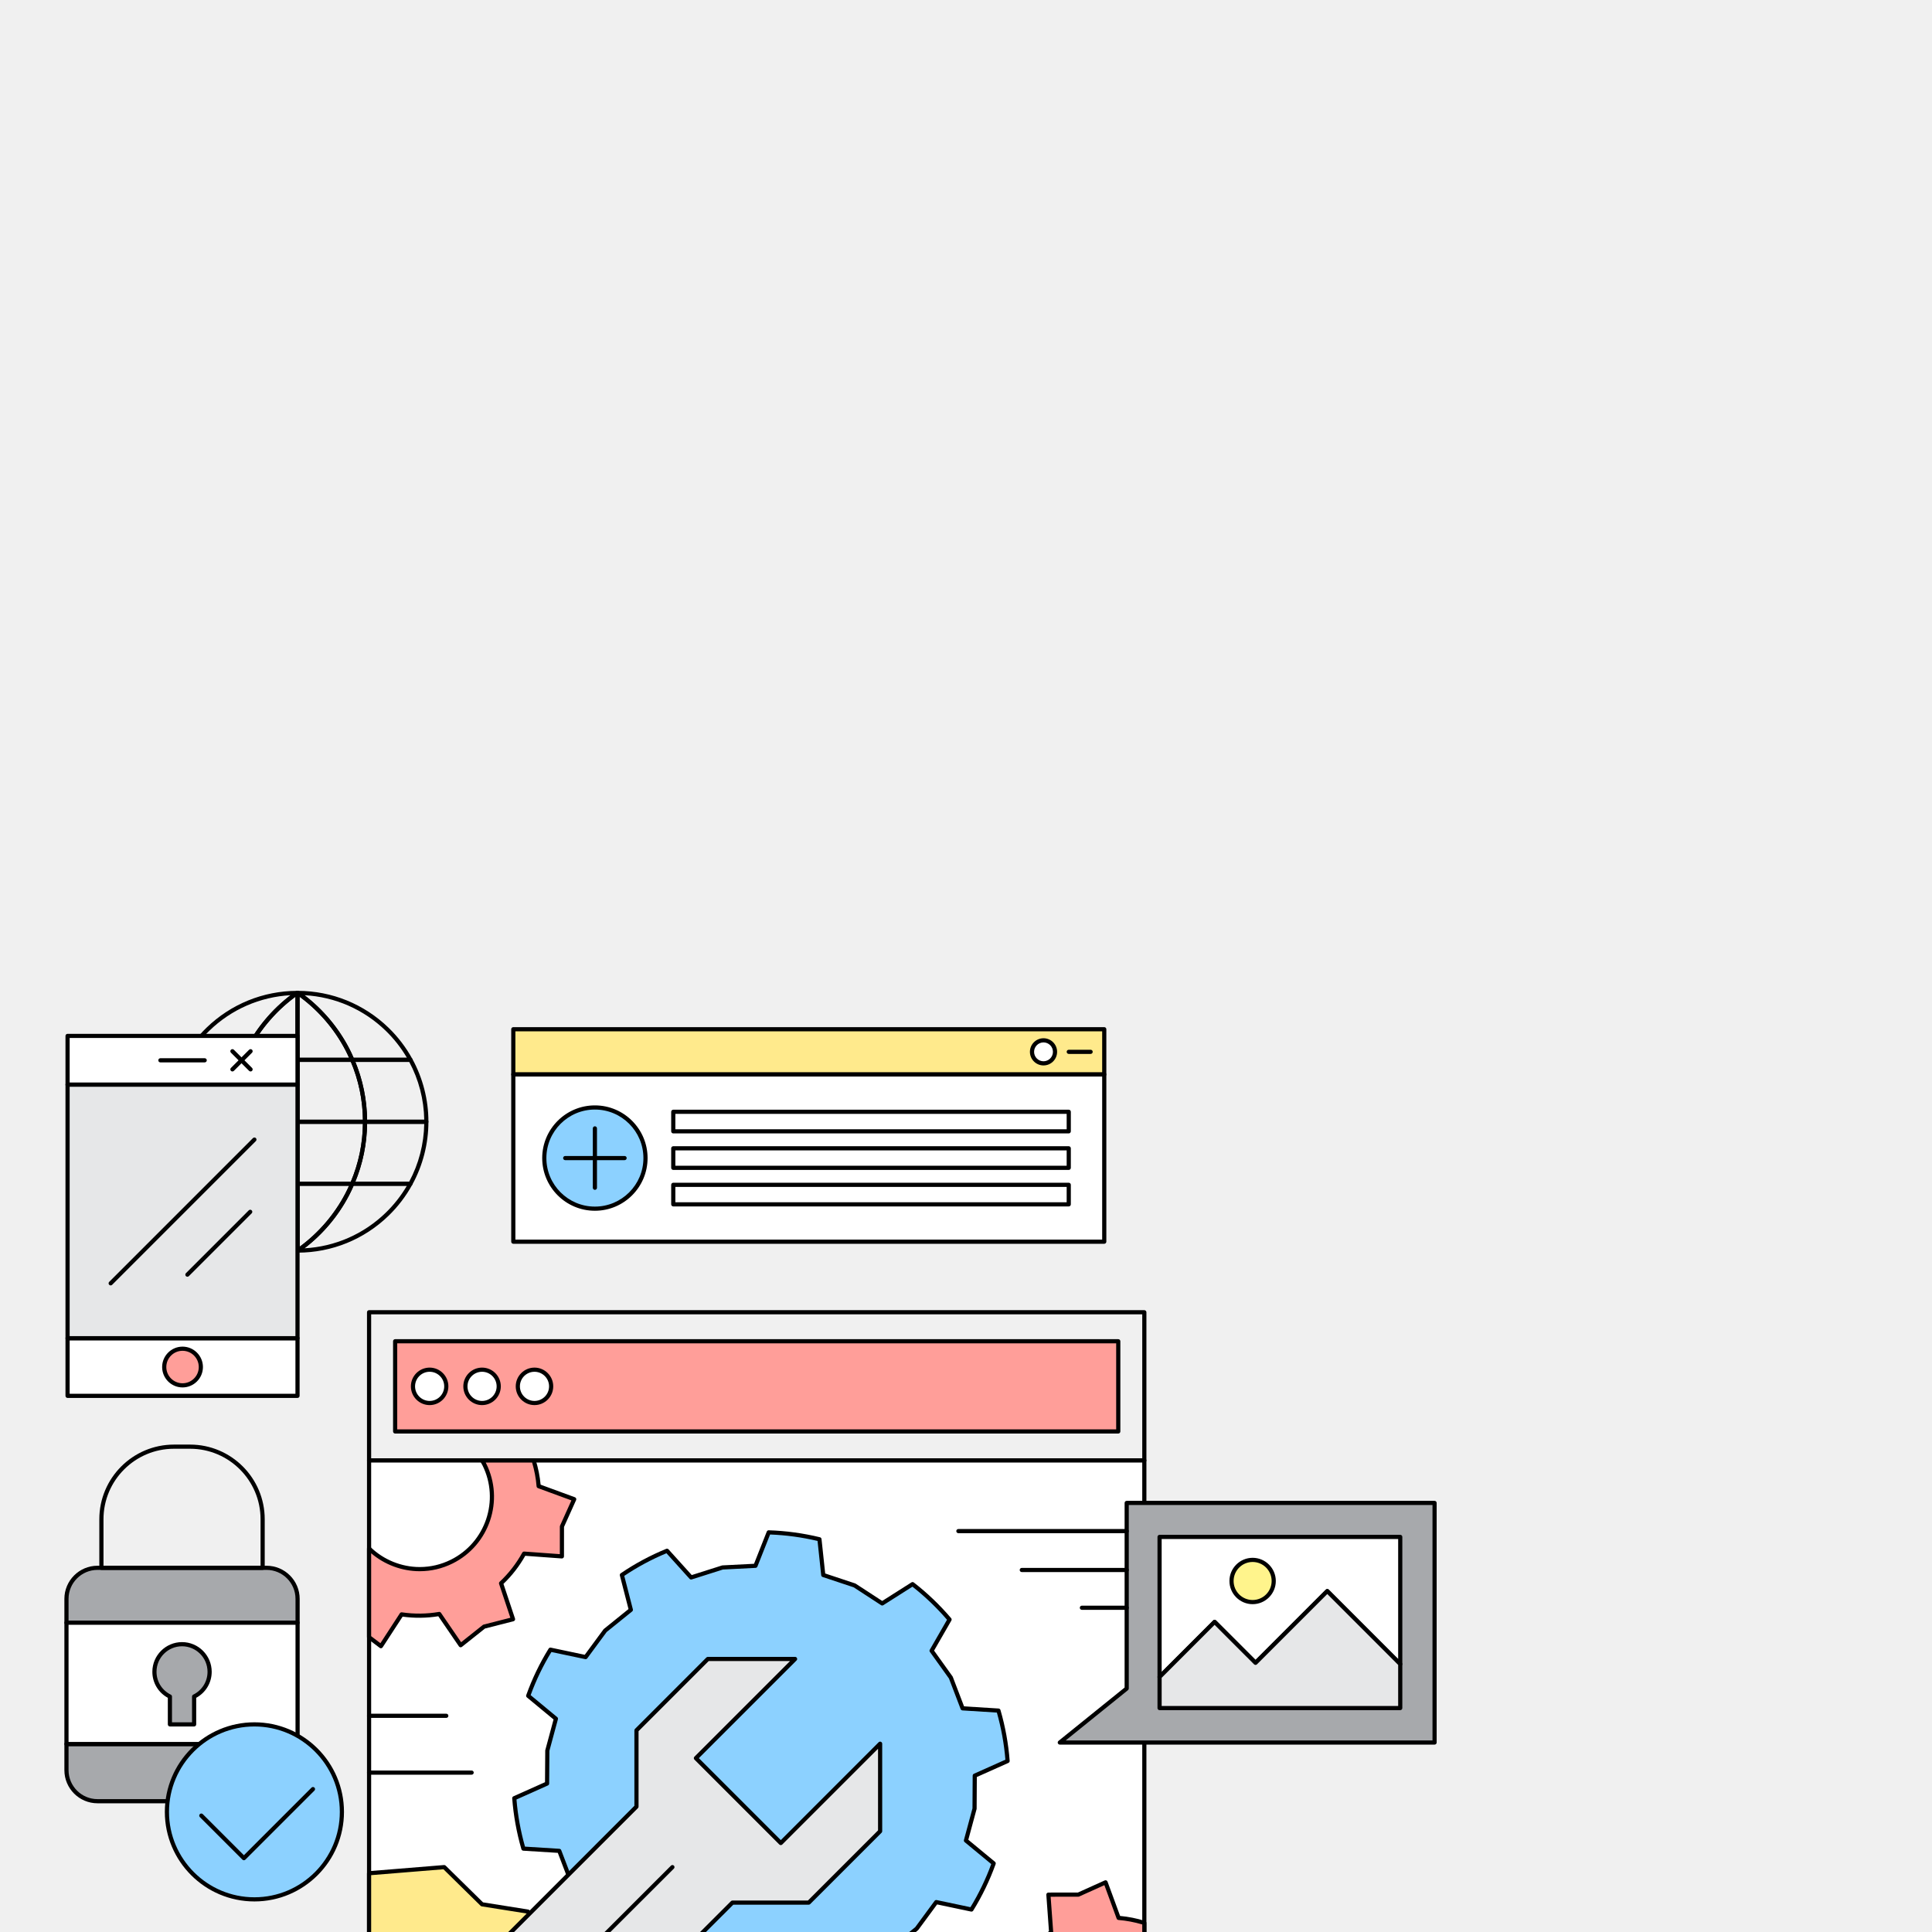
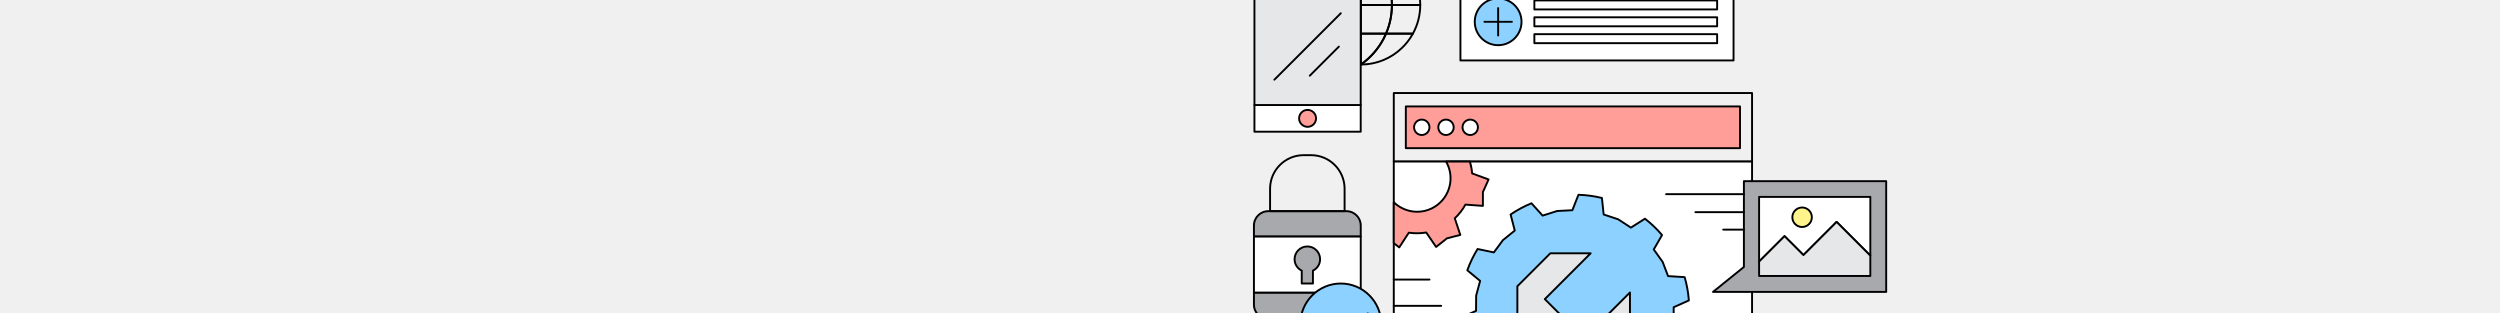
- <svg xmlns="http://www.w3.org/2000/svg" version="1.1" id="Layer_1" x="0px" y="0px" width="800px" height="800px" viewBox="20 20 1000 10" enable-background="new 0 0 800 800" xml:space="preserve">
+ <svg xmlns="http://www.w3.org/2000/svg" version="1.1" id="Layer_1" x="0px" y="0px" width="800px" height="100px" viewBox="-500 100 1100 350" enable-background="new 0 0 800 800" xml:space="preserve">
  <g>
    <rect x="285.687" y="57.723" fill="#FFEA8C" width="305.875" height="23.414" />
    <path d="M591.562,82.215H285.687c-0.596,0-1.078-0.482-1.078-1.078V57.723c0-0.596,0.482-1.078,1.078-1.078h305.875   c0.596,0,1.078,0.482,1.078,1.078v23.414C592.641,81.733,592.158,82.215,591.562,82.215z M286.765,80.059h303.719V58.801H286.765   V80.059z" />
  </g>
  <path d="M591.562,168.773H285.687c-0.596,0-1.078-0.482-1.078-1.078V81.137c0-0.596,0.482-1.078,1.078-1.078h305.875  c0.596,0,1.078,0.482,1.078,1.078v86.559C592.641,168.292,592.158,168.773,591.562,168.773z" />
  <rect x="286.765" y="82.215" fill="#FFFFFF" width="303.719" height="84.402" />
  <g>
    <path d="M584.508,70.508h-11.323c-0.596,0-1.078-0.482-1.078-1.078c0-0.596,0.482-1.078,1.078-1.078h11.323   c0.596,0,1.078,0.482,1.078,1.078C585.586,70.025,585.104,70.508,584.508,70.508z" />
  </g>
  <g>
    <path fill="#FFFFFF" d="M566.076,69.43c0,3.289-2.664,5.959-5.953,5.959c-3.294,0-5.96-2.67-5.96-5.959   c0-3.291,2.666-5.958,5.96-5.958C563.412,63.472,566.076,66.139,566.076,69.43z" />
    <path d="M560.123,76.467c-3.882,0-7.038-3.157-7.038-7.038c0-3.879,3.156-7.036,7.038-7.036c3.876,0,7.031,3.157,7.031,7.036   C567.154,73.311,563.999,76.467,560.123,76.467z M560.123,64.55c-2.691,0-4.882,2.189-4.882,4.879c0,2.691,2.19,4.881,4.882,4.881   c2.687,0,4.875-2.19,4.875-4.881C564.998,66.739,562.81,64.55,560.123,64.55z" />
  </g>
  <g>
    <circle fill="#8CD1FF" cx="327.917" cy="124.416" r="26.192" />
    <path d="M327.917,151.686c-15.038,0-27.27-12.233-27.27-27.27c0-15.036,12.232-27.269,27.27-27.269s27.27,12.233,27.27,27.269   C355.186,139.453,342.954,151.686,327.917,151.686z M327.917,99.304c-13.848,0-25.114,11.266-25.114,25.112   c0,13.848,11.266,25.114,25.114,25.114c13.848,0,25.114-11.266,25.114-25.114C353.03,110.569,341.764,99.304,327.917,99.304z" />
  </g>
  <g>
    <path d="M573.185,111.65h-204.7c-0.596,0-1.078-0.482-1.078-1.078v-10.109c0-0.596,0.482-1.078,1.078-1.078h204.7   c0.597,0,1.078,0.482,1.078,1.078v10.109C574.263,111.168,573.781,111.65,573.185,111.65z M369.563,109.494h202.543v-7.953H369.563   V109.494z" />
  </g>
  <g>
    <path d="M573.185,130.548h-204.7c-0.596,0-1.078-0.482-1.078-1.078v-10.107c0-0.596,0.482-1.078,1.078-1.078h204.7   c0.597,0,1.078,0.482,1.078,1.078v10.107C574.263,130.066,573.781,130.548,573.185,130.548z M369.563,128.392h202.543v-7.951   H369.563V128.392z" />
  </g>
  <g>
    <path d="M573.185,149.448h-204.7c-0.596,0-1.078-0.482-1.078-1.078v-10.108c0-0.596,0.482-1.078,1.078-1.078h204.7   c0.597,0,1.078,0.482,1.078,1.078v10.108C574.263,148.965,573.781,149.448,573.185,149.448z M369.563,147.292h202.543v-7.952   H369.563V147.292z" />
  </g>
  <g>
    <path d="M612.305,282.006H211.032c-0.596,0-1.078-0.482-1.078-1.078v-76.709c0-0.596,0.482-1.078,1.078-1.078h401.272   c0.596,0,1.078,0.482,1.078,1.078v76.709C613.383,281.524,612.9,282.006,612.305,282.006z M212.11,279.85h399.116v-74.552H212.11   V279.85z" />
  </g>
  <path d="M612.305,606.57H211.032c-0.596,0-1.078-0.482-1.078-1.078V280.928c0-0.596,0.482-1.078,1.078-1.078h401.272  c0.596,0,1.078,0.482,1.078,1.078v324.564C613.383,606.088,612.9,606.57,612.305,606.57z" />
  <rect x="212.11" y="282.006" fill="#FFFFFF" width="399.116" height="322.408" />
  <g>
    <rect x="224.526" y="219.229" fill="#FF9E99" width="374.286" height="46.691" />
    <path d="M598.812,266.998H224.526c-0.596,0-1.078-0.482-1.078-1.078v-46.691c0-0.596,0.482-1.078,1.078-1.078h374.286   c0.596,0,1.078,0.482,1.078,1.078v46.691C599.891,266.515,599.408,266.998,598.812,266.998z M225.604,264.841h372.13v-44.535   h-372.13V264.841z" />
  </g>
  <path fill="#8CD1FF" d="M524.532,444.079l16.994-7.595c-0.661-8.807-2.251-17.55-4.722-26.087l-18.568-1.159l-6.09-15.942  l-9.946-13.883l9.291-16.151c-2.836-3.332-5.869-6.555-9.101-9.651c-3.235-3.093-6.585-5.98-10.045-8.665l-15.72,9.984  l-14.303-9.325l-16.202-5.38l-1.973-18.501c-8.642-2.093-17.442-3.298-26.27-3.574l-6.846,17.303l-17.046,0.863l-16.271,5.171  l-12.473-13.818c-8.109,3.323-15.943,7.495-23.357,12.544l4.646,18.032l-13.29,10.723l-10.127,13.743l-18.219-3.84  c-4.723,7.622-8.547,15.634-11.502,23.872l14.347,11.864l-4.447,16.478l-0.122,17.075l-16.979,7.588  c0.661,8.811,2.251,17.553,4.721,26.094l18.562,1.163l6.098,15.939l9.944,13.888l-9.295,16.139c2.84,3.336,5.871,6.562,9.107,9.657  c3.228,3.092,6.591,5.979,10.049,8.667l15.713-9.985l14.296,9.322l16.211,5.381l1.964,18.506c8.636,2.089,17.44,3.293,26.272,3.571  l6.844-17.302l17.051-0.859l16.268-5.176l12.478,13.822c8.109-3.322,15.94-7.496,23.352-12.546l-4.64-18.034l13.284-10.719  l10.129-13.751l18.223,3.848c4.718-7.629,8.544-15.636,11.504-23.878l-14.353-11.855l4.456-16.48L524.532,444.079z" />
  <path d="M409.834,575.165c-0.011,0-0.024,0-0.033,0c-8.853-0.28-17.765-1.491-26.491-3.602c-0.444-0.107-0.771-0.482-0.819-0.935  l-1.891-17.815l-15.552-5.161c-0.088-0.029-0.172-0.069-0.25-0.12l-13.715-8.943l-15.126,9.613c-0.383,0.246-0.878,0.224-1.24-0.058  c-3.555-2.763-6.962-5.703-10.133-8.739c-3.186-3.047-6.275-6.324-9.183-9.737c-0.295-0.348-0.341-0.843-0.114-1.238l8.95-15.536  l-9.539-13.324c-0.055-0.075-0.099-0.155-0.13-0.242l-5.852-15.292l-17.87-1.118c-0.455-0.029-0.842-0.339-0.969-0.777  c-2.496-8.631-4.098-17.484-4.761-26.312c-0.034-0.454,0.221-0.88,0.636-1.065l16.345-7.305l0.118-16.381  c0-0.093,0.013-0.185,0.038-0.274l4.267-15.808l-13.812-11.422c-0.352-0.29-0.482-0.768-0.329-1.195  c3.026-8.436,6.928-16.537,11.601-24.076c0.238-0.386,0.687-0.582,1.139-0.487l17.539,3.697l9.716-13.184  c0.055-0.075,0.118-0.142,0.191-0.2l12.749-10.287l-4.473-17.36c-0.114-0.44,0.061-0.903,0.438-1.159  c7.335-4.995,15.259-9.251,23.556-12.651c0.421-0.172,0.905-0.061,1.208,0.276l12.007,13.302l15.61-4.96  c0.088-0.028,0.179-0.044,0.271-0.049l16.354-0.828l6.591-16.659c0.166-0.421,0.61-0.728,1.036-0.68  c8.844,0.276,17.756,1.489,26.491,3.604c0.441,0.107,0.769,0.48,0.816,0.933l1.899,17.812l15.543,5.161  c0.089,0.03,0.173,0.07,0.251,0.12l13.721,8.945l15.135-9.611c0.383-0.243,0.88-0.22,1.238,0.058  c3.491,2.709,6.898,5.65,10.129,8.738c3.209,3.074,6.296,6.347,9.177,9.731c0.295,0.348,0.341,0.842,0.114,1.237l-8.946,15.549  l9.542,13.319c0.055,0.075,0.099,0.157,0.131,0.243l5.843,15.295l17.877,1.116c0.454,0.028,0.842,0.339,0.968,0.775  c2.496,8.628,4.099,17.478,4.762,26.306c0.033,0.454-0.222,0.88-0.636,1.066l-16.36,7.311l-0.099,16.382  c0,0.093-0.013,0.186-0.038,0.275l-4.274,15.81l13.817,11.414c0.352,0.29,0.482,0.769,0.329,1.195  c-3.024,8.419-6.928,16.521-11.604,24.08c-0.237,0.388-0.682,0.579-1.139,0.488l-17.544-3.704l-9.718,13.193  c-0.055,0.073-0.118,0.141-0.19,0.197l-12.744,10.285l4.466,17.36c0.114,0.441-0.06,0.905-0.438,1.16  c-7.341,5.001-15.263,9.257-23.549,12.653c-0.424,0.175-0.906,0.061-1.209-0.275l-12.014-13.307l-15.606,4.966  c-0.088,0.027-0.179,0.044-0.271,0.048l-16.357,0.826l-6.589,16.654C410.675,574.896,410.276,575.165,409.834,575.165z   M384.554,569.644c8.099,1.91,16.352,3.03,24.558,3.34l6.563-16.594c0.155-0.393,0.526-0.659,0.947-0.681l16.912-0.853l16.135-5.134  c0.401-0.124,0.842-0.009,1.126,0.306l11.97,13.258c7.658-3.192,14.995-7.135,21.826-11.727l-4.449-17.297  c-0.105-0.41,0.038-0.842,0.366-1.107l13.176-10.633l10.047-13.639c0.249-0.339,0.663-0.501,1.091-0.415l17.48,3.689  c4.289-7.033,7.902-14.534,10.752-22.317l-13.768-11.371c-0.326-0.27-0.466-0.705-0.354-1.114l4.418-16.345l0.103-16.938  c0.003-0.423,0.253-0.805,0.639-0.978l16.299-7.284c-0.663-8.182-2.148-16.377-4.414-24.384l-17.809-1.112  c-0.421-0.026-0.79-0.297-0.939-0.692l-6.041-15.812l-9.864-13.77c-0.246-0.343-0.27-0.799-0.059-1.165l8.912-15.49  c-2.691-3.124-5.559-6.147-8.533-8.995c-2.992-2.861-6.139-5.592-9.362-8.126l-15.079,9.575c-0.354,0.228-0.814,0.227-1.167-0.006  l-14.185-9.248l-16.069-5.336c-0.402-0.133-0.688-0.488-0.732-0.909l-1.893-17.744c-8.104-1.913-16.357-3.037-24.556-3.343  l-6.565,16.597c-0.156,0.393-0.527,0.658-0.948,0.68l-16.907,0.856l-16.139,5.128c-0.398,0.127-0.842,0.011-1.127-0.305  l-11.963-13.254c-7.67,3.195-15.006,7.137-21.833,11.725l4.456,17.296c0.105,0.409-0.038,0.842-0.366,1.108l-13.183,10.635  l-10.044,13.629c-0.253,0.341-0.67,0.504-1.091,0.416l-17.476-3.683c-4.288,7.015-7.901,14.514-10.75,22.313l13.761,11.381  c0.327,0.27,0.465,0.703,0.354,1.112l-4.41,16.343l-0.122,16.936c-0.003,0.424-0.253,0.805-0.638,0.978l-16.284,7.277  c0.664,8.181,2.148,16.38,4.414,24.393l17.802,1.114c0.421,0.027,0.79,0.297,0.939,0.69l6.05,15.809l9.861,13.775  c0.246,0.344,0.27,0.801,0.059,1.167l-8.916,15.477c2.716,3.15,5.586,6.176,8.539,9c2.94,2.815,6.088,5.547,9.369,8.129  l15.069-9.577c0.358-0.224,0.815-0.224,1.169,0.006l14.178,9.247l16.078,5.336c0.402,0.133,0.689,0.488,0.733,0.909L384.554,569.644  z" />
  <g>
    <g>
      <path fill="#FF9E99" d="M612.305,520.29c-4.394-1.354-8.854-2.228-13.312-2.582l-6.755-18.411l-14.113,6.362l-15.478,0.01    l1.426,19.576c-5.643,3.105-10.837,7.104-15.343,11.919l-18.603-6.2l-3.831,14.998l-9.634,12.116l16.177,11.076    c-1.116,6.52-1.166,13.099-0.215,19.492l-16.454,10.701l4.649,6.134h45.89c-10.797-11.078-14.019-28.158-6.749-42.796    c9.208-18.535,31.696-26.095,50.225-16.892c0.735,0.366,1.42,0.785,2.119,1.189V520.29z" />
      <path d="M566.752,606.56c-0.011,0-0.027,0-0.042,0h-45.89c-0.337,0-0.655-0.158-0.859-0.428l-4.649-6.135    c-0.182-0.237-0.255-0.541-0.202-0.836c0.051-0.295,0.223-0.556,0.474-0.718l15.878-10.327    c-0.845-6.134-0.775-12.338,0.204-18.461l-15.61-10.69c-0.248-0.168-0.413-0.432-0.457-0.729    c-0.044-0.295,0.036-0.596,0.221-0.832l9.491-11.936l3.773-14.774c0.074-0.288,0.266-0.534,0.528-0.678    c0.262-0.146,0.569-0.171,0.858-0.078l17.95,5.982c4.262-4.451,9.143-8.244,14.529-11.284l-1.377-18.892    c-0.021-0.299,0.082-0.592,0.286-0.812c0.205-0.219,0.489-0.344,0.79-0.344l15.246-0.01l13.902-6.268    c0.269-0.12,0.583-0.128,0.859-0.011c0.275,0.116,0.492,0.342,0.596,0.624l6.518,17.767c4.267,0.387,8.585,1.251,12.854,2.566    c0.453,0.14,0.761,0.557,0.761,1.03v26.692c0,0.386-0.207,0.742-0.539,0.934c-0.333,0.195-0.746,0.195-1.078,0l-0.468-0.272    c-0.523-0.306-1.043-0.611-1.592-0.887c-5.084-2.525-10.519-3.806-16.156-3.806c-13.93,0-26.43,7.745-32.623,20.214    c-6.822,13.736-4.247,30.345,6.399,41.402c0.304,0.191,0.504,0.528,0.504,0.913C567.83,606.078,567.348,606.56,566.752,606.56z     M521.354,604.403h42.91c-9.998-11.672-12.163-28.318-5.271-42.197c6.562-13.206,19.803-21.41,34.556-21.41    c5.973,0,11.729,1.356,17.116,4.03c0.189,0.095,0.377,0.194,0.561,0.293V521.09c-4.099-1.206-8.238-1.983-12.319-2.308    c-0.419-0.032-0.781-0.308-0.927-0.703l-6.355-17.322l-13.058,5.886c-0.139,0.062-0.288,0.095-0.442,0.095l-14.317,0.01    l1.342,18.42c0.029,0.419-0.188,0.819-0.557,1.023c-5.628,3.098-10.701,7.037-15.075,11.71c-0.288,0.308-0.73,0.415-1.129,0.286    l-17.503-5.833l-3.544,13.875c-0.038,0.147-0.106,0.285-0.2,0.404l-8.914,11.21l15.221,10.424    c0.348,0.237,0.524,0.654,0.455,1.069c-1.087,6.349-1.158,12.793-0.213,19.152c0.064,0.417-0.124,0.832-0.477,1.062    l-15.484,10.069L521.354,604.403z" />
    </g>
  </g>
  <g>
    <g>
      <path fill="#FF9E99" d="M296.225,280.927c1.356,4.393,2.228,8.85,2.582,13.31l18.413,6.755l-6.359,14.112l-0.015,15.479    l-19.577-1.429c-3.104,5.647-7.101,10.84-11.915,15.348l6.2,18.602l-14.999,3.828l-12.115,9.637l-11.077-16.176    c-6.52,1.115-13.102,1.165-19.491,0.213l-10.704,16.457l-6.134-4.651l0.003-45.89c11.079,10.794,28.156,14.017,42.796,6.747    c18.533-9.209,26.091-31.697,16.892-50.221c-0.366-0.737-0.788-1.421-1.192-2.119L296.225,280.927z" />
      <path d="M217.166,378.141c-0.234,0-0.463-0.076-0.651-0.219l-6.134-4.652c-0.27-0.204-0.428-0.522-0.428-0.859l0.002-45.89    c0-0.434,0.259-0.825,0.659-0.993c0.402-0.171,0.861-0.081,1.171,0.221c6.751,6.578,16.027,10.35,25.451,10.35    c5.621,0,11.04-1.277,16.114-3.797c17.969-8.927,25.328-30.809,16.406-48.776c-0.274-0.551-0.579-1.071-0.887-1.591l-0.271-0.465    c-0.194-0.334-0.194-0.746-0.002-1.08c0.194-0.334,0.55-0.54,0.935-0.54l26.693-0.002c0.474,0,0.891,0.309,1.029,0.76    c1.316,4.26,2.178,8.58,2.567,12.852l17.768,6.52c0.282,0.103,0.507,0.318,0.623,0.594c0.116,0.276,0.112,0.587-0.01,0.861    l-6.265,13.901l-0.015,15.247c0,0.299-0.124,0.585-0.345,0.789c-0.219,0.204-0.509,0.308-0.811,0.286l-18.893-1.378    c-3.037,5.387-6.827,10.271-11.281,14.533l5.982,17.95c0.095,0.284,0.067,0.595-0.078,0.858c-0.143,0.262-0.389,0.454-0.678,0.528    l-14.776,3.771l-11.934,9.493c-0.234,0.186-0.539,0.261-0.832,0.223c-0.297-0.045-0.56-0.21-0.729-0.457L246.86,361.57    c-6.092,0.971-12.359,1.041-18.462,0.201L218.07,377.65c-0.162,0.252-0.423,0.423-0.718,0.475    C217.29,378.136,217.227,378.141,217.166,378.141z M212.11,371.875l4.785,3.628l10.072-15.485c0.227-0.354,0.64-0.541,1.061-0.479    c6.317,0.94,12.839,0.869,19.152-0.209c0.406-0.07,0.831,0.106,1.069,0.453l10.424,15.221l11.207-8.916    c0.12-0.095,0.257-0.163,0.404-0.201l13.877-3.542l-5.833-17.502c-0.132-0.4-0.021-0.84,0.287-1.128    c4.673-4.377,8.613-9.45,11.706-15.08c0.204-0.369,0.604-0.592,1.023-0.556l18.424,1.345l0.012-14.32    c0-0.153,0.032-0.304,0.095-0.442l5.883-13.056l-17.324-6.356c-0.396-0.145-0.672-0.507-0.704-0.927    c-0.324-4.086-1.101-8.225-2.308-12.317l-24.027,0.002c0.099,0.185,0.198,0.371,0.29,0.561    c9.451,19.032,1.655,42.209-17.377,51.667c-5.374,2.669-11.119,4.022-17.072,4.022c-0.002,0-0.002,0-0.002,0    c-9.154,0-18.177-3.361-25.124-9.293L212.11,371.875z" />
    </g>
  </g>
  <g>
    <circle fill="#FFFFFF" cx="242.379" cy="242.573" r="8.625" />
    <path d="M242.379,252.277c-5.351,0-9.704-4.353-9.704-9.704c0-5.35,4.352-9.704,9.704-9.704c5.351,0,9.703,4.353,9.703,9.704   C252.082,247.924,247.73,252.277,242.379,252.277z M242.379,235.026c-4.161,0-7.547,3.386-7.547,7.547   c0,4.161,3.386,7.547,7.547,7.547c4.161,0,7.547-3.386,7.547-7.547C249.926,238.412,246.54,235.026,242.379,235.026z" />
  </g>
  <g>
    <circle fill="#FFFFFF" cx="269.514" cy="242.573" r="8.625" />
    <path d="M269.515,252.277c-5.351,0-9.704-4.353-9.704-9.704c0-5.35,4.353-9.704,9.704-9.704c5.351,0,9.703,4.353,9.703,9.704   C279.218,247.924,274.865,252.277,269.515,252.277z M269.515,235.026c-4.161,0-7.547,3.386-7.547,7.547   c0,4.161,3.386,7.547,7.547,7.547c4.161,0,7.547-3.386,7.547-7.547C277.061,238.412,273.676,235.026,269.515,235.026z" />
  </g>
  <g>
    <circle fill="#FFFFFF" cx="296.65" cy="242.573" r="8.625" />
    <path d="M296.65,252.277c-5.351,0-9.704-4.353-9.704-9.704c0-5.35,4.353-9.704,9.704-9.704c5.351,0,9.704,4.353,9.704,9.704   C306.353,247.924,302,252.277,296.65,252.277z M296.65,235.026c-4.161,0-7.547,3.386-7.547,7.547c0,4.161,3.386,7.547,7.547,7.547   c4.161,0,7.547-3.386,7.547-7.547C304.197,238.412,300.81,235.026,296.65,235.026z" />
  </g>
  <g>
    <polygon fill="#FFEA8C" points="211.032,605.481 379.307,605.481 361.786,581.28 332.402,576.433 293.28,514.442 269.515,510.668    249.926,491.415 211.032,494.58  " />
    <path d="M379.307,606.56H211.032c-0.596,0-1.078-0.482-1.078-1.079V494.58c0-0.562,0.432-1.029,0.99-1.074l38.894-3.165   c0.318-0.018,0.621,0.085,0.844,0.306l19.342,19.011l23.425,3.72c0.308,0.048,0.577,0.227,0.744,0.49l38.862,61.58l28.906,4.769   c0.28,0.046,0.533,0.2,0.699,0.432l17.52,24.202c0.238,0.328,0.27,0.762,0.086,1.122   C380.083,606.333,379.711,606.56,379.307,606.56z M212.11,604.403h165.084l-16.021-22.132l-28.946-4.775   c-0.305-0.051-0.573-0.227-0.737-0.488l-38.86-61.578l-23.284-3.695c-0.223-0.036-0.428-0.14-0.588-0.297l-19.236-18.908   l-37.412,3.045V604.403z" />
  </g>
  <g>
    <polygon fill="#E6E7E8" points="380.199,435.017 431.539,383.679 386.375,383.679 349.438,420.615 349.438,460.123    211.032,598.562 211.032,605.481 303.329,605.481 399.105,509.788 438.609,509.788 475.55,472.853 475.548,427.547    424.137,478.957  " />
    <path d="M303.329,606.56h-92.297c-0.596,0-1.078-0.482-1.078-1.079v-6.919c0-0.287,0.114-0.56,0.316-0.763l138.09-138.123v-39.062   c0-0.286,0.113-0.561,0.316-0.763l36.938-36.937c0.202-0.202,0.476-0.316,0.762-0.316h45.164c0.435,0,0.829,0.262,0.995,0.665   c0.167,0.403,0.074,0.867-0.233,1.175l-50.577,50.576l42.413,42.416l50.648-50.648c0.31-0.31,0.777-0.402,1.175-0.233   c0.402,0.166,0.666,0.56,0.666,0.996l0.002,45.306c0,0.286-0.114,0.561-0.316,0.763l-36.939,36.936   c-0.202,0.202-0.476,0.315-0.763,0.315h-39.058l-95.46,95.378C303.89,606.446,303.616,606.56,303.329,606.56z M212.11,604.403   h90.772l95.46-95.377c0.202-0.202,0.476-0.316,0.762-0.316h39.058l36.309-36.304l-0.002-42.257l-49.57,49.57   c-0.404,0.404-1.121,0.404-1.525,0l-43.937-43.94c-0.421-0.422-0.421-1.103,0-1.525l49.498-49.497h-42.114l-36.306,36.305v39.061   c0,0.286-0.114,0.561-0.316,0.763L212.11,599.009V604.403z" />
  </g>
  <g>
    <path d="M253.89,606.56c-0.276,0-0.552-0.105-0.763-0.316c-0.421-0.421-0.421-1.103,0-1.524l114.158-114.066   c0.421-0.422,1.103-0.422,1.524,0c0.421,0.421,0.421,1.103,0,1.524L254.652,606.244C254.441,606.455,254.165,606.56,253.89,606.56z   " />
  </g>
  <g>
    <g>
      <g>
        <path fill="#A7A9AC" d="M54.403,441.229c0,8.872,7.195,16.069,16.063,16.069h87.496c8.874,0,16.072-7.197,16.072-16.069v-13.526     H54.403V441.229z" />
        <path d="M157.962,458.377H70.466c-9.451,0-17.141-7.692-17.141-17.148v-13.526c0-0.596,0.482-1.078,1.078-1.078h119.63     c0.596,0,1.078,0.482,1.078,1.078v13.526C175.112,450.685,167.419,458.377,157.962,458.377z M55.481,428.781v12.448     c0,8.267,6.722,14.991,14.985,14.991h87.496c8.268,0,14.994-6.725,14.994-14.991v-12.448H55.481z" />
      </g>
      <g>
        <path fill="#A7A9AC" d="M174.034,352.568c0-8.873-7.198-16.069-16.072-16.069H70.466c-8.868,0-16.063,7.197-16.063,16.069v12.353     h119.63V352.568z" />
        <path d="M174.034,365.999H54.403c-0.596,0-1.078-0.482-1.078-1.078v-12.353c0-9.455,7.69-17.147,17.141-17.147h87.496     c9.458,0,17.15,7.692,17.15,17.147v12.353C175.112,365.517,174.629,365.999,174.034,365.999z M55.481,363.843h117.474v-11.274     c0-8.266-6.726-14.991-14.994-14.991H70.466c-8.263,0-14.985,6.725-14.985,14.991V363.843z" />
      </g>
      <g>
        <rect x="54.403" y="364.921" fill="#FFFFFF" width="119.63" height="62.782" />
        <path d="M174.034,428.781H54.403c-0.596,0-1.078-0.483-1.078-1.078v-62.782c0-0.596,0.482-1.078,1.078-1.078h119.63     c0.596,0,1.078,0.482,1.078,1.078v62.782C175.112,428.299,174.629,428.781,174.034,428.781z M55.481,426.625h117.474v-60.626     H55.481V426.625z" />
      </g>
    </g>
    <g>
      <path d="M155.94,337.577H72.488c-0.596,0-1.078-0.482-1.078-1.078v-25.153c0-21.301,17.333-38.632,38.637-38.632h8.343    c21.3,0,38.629,17.331,38.629,38.632v25.153C157.019,337.095,156.537,337.577,155.94,337.577z M73.566,335.421h81.296v-24.075    c0-20.113-16.362-36.476-36.472-36.476h-8.343c-20.115,0-36.481,16.363-36.481,36.476V335.421z" />
    </g>
    <g>
      <path fill="#A7A9AC" d="M128.498,390.31c0-7.888-6.397-14.28-14.282-14.28s-14.279,6.392-14.279,14.28    c0,5.63,3.27,10.489,8.008,12.812v14.418h12.534v-14.418C125.226,400.8,128.498,395.94,128.498,390.31z" />
      <path d="M120.479,418.619h-12.534c-0.596,0-1.078-0.482-1.078-1.078v-13.762c-4.957-2.699-8.008-7.8-8.008-13.469    c0-8.468,6.89-15.358,15.357-15.358c8.47,0,15.36,6.89,15.36,15.358c0,5.67-3.056,10.771-8.019,13.469v13.762    C121.557,418.137,121.075,418.619,120.479,418.619z M109.023,416.463h10.377v-13.34c0-0.411,0.233-0.787,0.604-0.969    c4.574-2.238,7.414-6.777,7.414-11.844c0-7.28-5.923-13.202-13.203-13.202c-7.28,0-13.201,5.922-13.201,13.202    c0,5.066,2.837,9.605,7.404,11.846c0.371,0.181,0.604,0.556,0.604,0.967V416.463z" />
    </g>
  </g>
  <g>
    <g>
      <path d="M240.673,106.695h-31.736c-0.596,0-1.078-0.482-1.078-1.078c0-10.929-2.194-21.571-6.521-31.629    c-0.144-0.334-0.11-0.716,0.088-1.02c0.2-0.303,0.539-0.485,0.901-0.485h30.129c0.394,0,0.756,0.214,0.946,0.558    c5.462,9.931,8.349,21.196,8.349,32.576C241.751,106.212,241.27,106.695,240.673,106.695z M210.009,104.539h29.578    c-0.173-10.438-2.849-20.738-7.771-29.899h-27.868C207.84,84.19,209.876,94.235,210.009,104.539z" />
    </g>
    <g>
      <path d="M232.456,74.639h-30.129c-0.432,0-0.821-0.257-0.992-0.653c-0.88-2.055-1.708-3.821-2.529-5.397    c-5.941-11.406-14.669-21.354-25.24-28.768c-0.385-0.27-0.552-0.759-0.408-1.209c0.141-0.447,0.558-0.752,1.027-0.752h0.002    c17.613,0.05,34.287,6.834,46.949,19.105c4.865,4.713,8.99,10.122,12.267,16.077c0.183,0.334,0.177,0.74-0.017,1.068    C233.191,74.438,232.838,74.639,232.456,74.639z M203.035,72.483h27.569c-3.013-5.138-6.696-9.831-10.967-13.97    c-11.435-11.08-26.249-17.54-42.025-18.398c9.594,7.354,17.541,16.793,23.107,27.479    C201.476,69.047,202.236,70.653,203.035,72.483z" />
    </g>
    <g>
      <path d="M145.66,74.639h-30.13c-0.381,0-0.735-0.201-0.929-0.529c-0.194-0.328-0.2-0.734-0.017-1.068    c3.272-5.949,7.399-11.357,12.271-16.077c12.664-12.271,29.338-19.055,46.949-19.105h0.002c0.47,0,0.886,0.305,1.027,0.752    c0.144,0.45-0.023,0.939-0.408,1.21c-10.578,7.415-19.304,17.362-25.236,28.766c-0.802,1.537-1.586,3.202-2.54,5.401    C146.479,74.385,146.09,74.639,145.66,74.639z M117.383,72.483h27.571c0.851-1.936,1.577-3.465,2.323-4.892    c5.557-10.683,13.503-20.122,23.101-27.477c-15.774,0.858-30.587,7.319-42.023,18.398    C124.08,62.656,120.395,67.349,117.383,72.483z" />
    </g>
    <g>
      <path d="M139.052,106.695h-31.741c-0.596,0-1.078-0.482-1.078-1.078c0-11.377,2.889-22.642,8.352-32.576    c0.189-0.344,0.552-0.558,0.945-0.558h30.13c0.362,0,0.701,0.182,0.901,0.485c0.198,0.302,0.232,0.686,0.088,1.018    c-4.326,10.066-6.52,20.708-6.52,31.63C140.13,106.212,139.648,106.695,139.052,106.695z M108.398,104.539h29.582    c0.133-10.298,2.169-20.342,6.061-29.899h-27.87C111.247,83.803,108.571,94.103,108.398,104.539z" />
    </g>
    <g>
      <path d="M174.185,40.017c-0.008,0-0.114-0.003-0.124-0.003l-0.11-0.732l-0.092,0.139l-0.053,0.596    c-0.47,0-0.887-0.306-1.028-0.754c-0.141-0.449,0.023-0.938,0.409-1.208c0.379-0.278,1.061-0.399,1.447-0.121    c0.392,0.266,0.642,0.812,0.503,1.265C174.998,39.651,174.659,40.017,174.185,40.017z" />
    </g>
    <g>
      <path d="M173.996,74.639H145.66c-0.362,0-0.701-0.183-0.901-0.486c-0.2-0.304-0.231-0.688-0.088-1.02    c0.975-2.25,1.779-3.959,2.607-5.541c6.09-11.708,15.05-21.922,25.91-29.536c0.669-0.467,1.887,0.062,1.887,0.88v34.625    C175.074,74.157,174.592,74.639,173.996,74.639z M147.313,72.483h25.604V40.904c-9.899,7.289-18.081,16.827-23.728,27.684    C148.581,69.754,147.983,70.993,147.313,72.483z" />
    </g>
    <g>
      <path d="M173.996,106.695h-34.943c-0.596,0-1.079-0.482-1.079-1.078c0-11.217,2.253-22.146,6.697-32.481    c0.169-0.396,0.558-0.653,0.99-0.653h28.335c0.596,0,1.078,0.482,1.078,1.078v32.056    C175.074,106.212,174.592,106.695,173.996,106.695z M140.137,104.539h32.781V74.639h-26.544    C142.371,84.18,140.273,94.229,140.137,104.539z" />
    </g>
    <g>
      <path d="M202.327,74.639h-28.332c-0.596,0-1.078-0.482-1.078-1.078V38.936c0-0.596,0.482-1.078,1.078-1.078    c0.221,0,0.627,0.072,0.809,0.199c10.854,7.611,19.815,17.824,25.914,29.537c0.846,1.624,1.697,3.438,2.601,5.542    c0.141,0.334,0.107,0.716-0.091,1.02C203.028,74.457,202.689,74.639,202.327,74.639z M175.074,72.483h25.604    c-0.643-1.432-1.259-2.715-1.872-3.894c-5.656-10.859-13.837-20.396-23.732-27.684V72.483z" />
    </g>
    <g>
      <path d="M208.937,106.695h-34.941c-0.596,0-1.078-0.482-1.078-1.078V73.561c0-0.596,0.482-1.078,1.078-1.078h28.332    c0.432,0,0.819,0.256,0.99,0.652c4.445,10.33,6.698,21.258,6.698,32.482C210.015,106.212,209.533,106.695,208.937,106.695z     M175.074,104.539h32.779c-0.137-10.315-2.234-20.365-6.239-29.899h-26.54V104.539z" />
    </g>
    <g>
      <path d="M232.456,138.751h-30.132c-0.362,0-0.701-0.182-0.901-0.485c-0.198-0.303-0.232-0.686-0.089-1.02    c4.33-10.058,6.524-20.7,6.524-31.629c0-0.596,0.482-1.078,1.078-1.078h31.736c0.596,0,1.078,0.482,1.078,1.078    c0,11.382-2.887,22.647-8.349,32.576C233.213,138.537,232.851,138.751,232.456,138.751z M203.946,136.594h27.87    c4.921-9.159,7.598-19.459,7.771-29.899h-29.578C209.876,116.998,207.838,127.043,203.946,136.594z" />
    </g>
    <g>
      <path d="M174.177,173.373c-0.47,0-0.887-0.304-1.028-0.753c-0.143-0.449,0.023-0.939,0.409-1.209    c10.569-7.404,19.297-17.351,25.24-28.765c0.827-1.583,1.634-3.299,2.537-5.399c0.168-0.395,0.558-0.653,0.99-0.653h30.132    c0.381,0,0.735,0.201,0.929,0.53c0.194,0.328,0.2,0.734,0.017,1.068c-3.279,5.96-7.406,11.368-12.267,16.073    c-12.662,12.275-29.34,19.061-46.957,19.108H174.177z M203.032,138.751c-0.812,1.861-1.558,3.43-2.322,4.893    c-5.566,10.691-13.513,20.129-23.105,27.475c15.781-0.857,30.595-7.319,42.032-18.403c4.269-4.132,7.951-8.823,10.967-13.965    H203.032z" />
    </g>
    <g>
      <path d="M173.806,173.373h-0.002c-17.622-0.047-34.295-6.834-46.949-19.109c-4.867-4.71-8.996-10.118-12.271-16.072    c-0.184-0.334-0.177-0.74,0.017-1.068c0.194-0.329,0.548-0.53,0.929-0.53h30.13c0.43,0,0.819,0.255,0.99,0.65    c0.937,2.167,1.746,3.882,2.54,5.4c5.936,11.41,14.661,21.358,25.236,28.767c0.385,0.27,0.552,0.76,0.408,1.209    C174.692,173.068,174.276,173.373,173.806,173.373z M117.383,138.751c3.014,5.137,6.699,9.829,10.971,13.964    c11.428,11.085,26.24,17.546,42.023,18.404c-9.596-7.351-17.542-16.789-23.101-27.477c-0.737-1.409-1.482-2.977-2.323-4.892    H117.383z" />
    </g>
    <g>
      <path d="M145.66,138.751h-30.13c-0.394,0-0.756-0.214-0.945-0.558c-5.462-9.932-8.352-21.196-8.352-32.576    c0-0.596,0.482-1.078,1.078-1.078h31.741c0.596,0,1.078,0.482,1.078,1.078c0,10.92,2.194,21.562,6.52,31.63    c0.143,0.333,0.109,0.716-0.088,1.019C146.361,138.568,146.022,138.751,145.66,138.751z M116.17,136.594h27.87    c-3.891-9.559-5.928-19.603-6.061-29.899h-29.582C108.571,117.131,111.247,127.433,116.17,136.594z" />
    </g>
    <g>
      <path d="M173.899,173.452c-0.192,0-0.373-0.04-0.512-0.136c-0.004-0.002-0.088-0.062-0.093-0.065    c-0.385-0.271-0.605-0.796-0.461-1.245c0.141-0.447,0.503-0.79,0.973-0.79l0.179,0.81l0.025-0.039l0.038-0.768    c0.493-0.029,0.952,0.279,1.104,0.73c0.154,0.451,0.038,0.946-0.348,1.222C174.573,173.337,174.221,173.452,173.899,173.452z" />
    </g>
    <g>
      <path d="M173.996,173.377c-0.013,0-0.118-0.002-0.13-0.003c-0.208-0.006-0.508-0.076-0.678-0.196    c-10.855-7.608-19.815-17.822-25.91-29.536c-0.819-1.564-1.647-3.326-2.607-5.542c-0.143-0.333-0.112-0.717,0.088-1.02    c0.2-0.303,0.539-0.487,0.901-0.487h28.335c0.596,0,1.078,0.482,1.078,1.078v34.627    C175.074,172.895,174.592,173.377,173.996,173.377z M147.313,138.751c0.667,1.483,1.274,2.746,1.876,3.893    c5.652,10.864,13.831,20.401,23.728,27.685v-31.578H147.313z" />
    </g>
    <g>
      <path d="M173.996,138.751H145.66c-0.432,0-0.821-0.257-0.99-0.653c-4.443-10.338-6.697-21.267-6.697-32.481    c0-0.596,0.482-1.078,1.079-1.078h34.943c0.596,0,1.078,0.482,1.078,1.078v32.055    C175.074,138.268,174.592,138.751,173.996,138.751z M146.374,136.594h26.544v-29.899h-32.781    C140.273,117.002,142.369,127.052,146.374,136.594z" />
    </g>
    <g>
      <path d="M174.177,173.373c-0.596,0-1.259-0.478-1.259-1.074v-34.627c0-0.596,0.482-1.078,1.078-1.078h28.329    c0.362,0,0.701,0.182,0.901,0.485c0.198,0.302,0.232,0.686,0.088,1.019c-0.924,2.152-1.752,3.915-2.604,5.546    c-6.101,11.719-15.063,21.932-25.914,29.534C174.615,173.304,174.398,173.373,174.177,173.373z M175.074,138.751v31.573    c9.889-7.279,18.068-16.814,23.724-27.678c0.621-1.188,1.229-2.451,1.878-3.895H175.074z" />
    </g>
    <g>
      <path d="M202.325,138.751h-28.329c-0.596,0-1.078-0.482-1.078-1.079v-32.055c0-0.596,0.482-1.078,1.078-1.078h34.941    c0.596,0,1.078,0.482,1.078,1.078c0,11.224-2.253,22.152-6.701,32.482C203.144,138.495,202.756,138.751,202.325,138.751z     M175.074,136.594h26.537c4.007-9.534,6.105-19.583,6.242-29.899h-32.779V136.594z" />
    </g>
  </g>
  <g>
    <g>
      <g>
        <g>
          <rect x="54.972" y="61.188" fill="#FFFFFF" width="119.022" height="25.25" />
          <path d="M173.994,87.515H54.972c-0.596,0-1.078-0.482-1.078-1.078V61.188c0-0.596,0.482-1.078,1.078-1.078h119.022      c0.596,0,1.078,0.482,1.078,1.078v25.249C175.072,87.033,174.589,87.515,173.994,87.515z M56.05,85.359h116.866V62.266H56.05      V85.359z" />
        </g>
        <g>
          <rect x="54.972" y="217.659" fill="#FFFFFF" width="119.022" height="29.831" />
          <path d="M173.994,248.567H54.972c-0.596,0-1.078-0.482-1.078-1.078v-29.831c0-0.596,0.482-1.078,1.078-1.078h119.022      c0.596,0,1.078,0.482,1.078,1.078v29.831C175.072,248.085,174.589,248.567,173.994,248.567z M56.05,246.411h116.866v-27.674      H56.05V246.411z" />
        </g>
        <g>
          <rect x="54.972" y="86.437" fill="#E6E7E8" width="119.022" height="131.222" />
          <path d="M173.994,218.737H54.972c-0.596,0-1.078-0.482-1.078-1.078V86.437c0-0.596,0.482-1.078,1.078-1.078h119.022      c0.596,0,1.078,0.482,1.078,1.078v131.222C175.072,218.254,174.589,218.737,173.994,218.737z M56.05,216.581h116.866V87.515      H56.05V216.581z" />
        </g>
      </g>
      <g>
        <circle fill="#FF9E99" cx="114.482" cy="232.573" r="9.48" />
        <path d="M114.481,243.131c-5.822,0-10.558-4.737-10.558-10.559c0-5.821,4.736-10.558,10.558-10.558     c5.823,0,10.559,4.737,10.559,10.558C125.04,238.395,120.304,243.131,114.481,243.131z M114.481,224.171     c-4.632,0-8.402,3.77-8.402,8.402c0,4.633,3.77,8.402,8.402,8.402c4.633,0,8.402-3.77,8.402-8.402     C122.884,227.94,119.114,224.171,114.481,224.171z" />
      </g>
      <g>
        <line fill="#FFFFFF" x1="149.699" y1="78.513" x2="140.299" y2="69.112" />
        <path d="M149.699,79.591c-0.276,0-0.551-0.105-0.762-0.316l-9.4-9.401c-0.421-0.421-0.421-1.104,0-1.525     c0.421-0.421,1.104-0.421,1.525,0l9.4,9.401c0.421,0.421,0.421,1.103,0,1.525C150.251,79.486,149.975,79.591,149.699,79.591z" />
      </g>
      <g>
        <line fill="#FFFFFF" x1="149.701" y1="69.112" x2="140.299" y2="78.512" />
        <path d="M140.299,79.59c-0.276,0-0.552-0.105-0.763-0.315c-0.421-0.421-0.421-1.104,0-1.525l9.403-9.4     c0.421-0.421,1.103-0.421,1.524,0c0.421,0.421,0.421,1.104,0,1.525l-9.402,9.4C140.851,79.485,140.575,79.59,140.299,79.59z" />
      </g>
      <g>
        <line fill="#FFFFFF" x1="103.014" y1="73.813" x2="125.952" y2="73.813" />
        <path d="M125.952,74.891h-22.938c-0.596,0-1.078-0.482-1.078-1.078c0-0.596,0.482-1.078,1.078-1.078h22.938     c0.596,0,1.079,0.482,1.079,1.078C127.03,74.409,126.548,74.891,125.952,74.891z" />
      </g>
    </g>
    <g>
      <line fill="#FFFFFF" x1="151.683" y1="114.846" x2="77.281" y2="189.251" />
      <path d="M77.281,190.329c-0.276,0-0.552-0.105-0.762-0.316c-0.421-0.421-0.421-1.104,0-1.524l74.402-74.404    c0.421-0.421,1.104-0.421,1.524,0c0.421,0.421,0.421,1.104,0,1.525l-74.402,74.404C77.832,190.223,77.557,190.329,77.281,190.329z    " />
    </g>
    <g>
      <line fill="#FFFFFF" x1="149.518" y1="152.234" x2="116.996" y2="184.758" />
      <path d="M116.996,185.836c-0.276,0-0.552-0.105-0.762-0.316c-0.421-0.421-0.421-1.104,0-1.524l32.522-32.524    c0.421-0.421,1.104-0.421,1.525,0c0.421,0.421,0.421,1.104,0,1.525l-32.522,32.524    C117.548,185.73,117.272,185.836,116.996,185.836z" />
    </g>
  </g>
  <g>
    <g>
      <circle fill="#8CD1FF" cx="151.683" cy="462.824" r="45.283" />
      <path d="M151.683,509.185c-25.564,0-46.361-20.799-46.361-46.361c0-25.563,20.797-46.361,46.361-46.361    c25.564,0,46.361,20.798,46.361,46.361C198.044,488.387,177.247,509.185,151.683,509.185z M151.683,418.619    c-24.375,0-44.205,19.83-44.205,44.205s19.831,44.205,44.205,44.205s44.205-19.83,44.205-44.205S176.057,418.619,151.683,418.619z    " />
    </g>
    <g>
      <path d="M146.239,487.865c-0.276,0-0.552-0.105-0.762-0.316l-22.04-22.039c-0.421-0.421-0.421-1.103,0-1.524    c0.421-0.422,1.104-0.422,1.525,0l21.277,21.276l34.998-34.996c0.421-0.421,1.104-0.421,1.525,0c0.421,0.421,0.421,1.104,0,1.524    l-35.761,35.759C146.791,487.76,146.515,487.865,146.239,487.865z" />
    </g>
  </g>
  <g>
    <g>
      <polygon fill="#A7A9AC" points="732.579,302.915 689.031,302.915 603.174,302.915 603.174,398.98 568.55,426.929 603.174,426.929     617.071,426.929 762.536,426.929 762.536,302.915   " />
      <path d="M762.536,428.007H568.55c-0.457,0-0.863-0.289-1.017-0.72c-0.152-0.431-0.015-0.91,0.339-1.198l34.224-27.624v-95.55    c0-0.596,0.481-1.078,1.078-1.078h159.362c0.596,0,1.078,0.482,1.078,1.078v124.014    C763.614,427.524,763.132,428.007,762.536,428.007z M571.602,425.851h189.856V303.993H604.252v94.987    c0,0.326-0.148,0.634-0.4,0.839L571.602,425.851z" />
    </g>
    <g>
      <g>
        <polygon fill="#FFFFFF" points="669.857,385.68 706.998,348.541 744.765,386.311 744.765,320.5 620.192,320.5 620.192,392.985      648.676,364.5    " />
        <path d="M620.192,394.063c-0.139,0-0.28-0.026-0.413-0.082c-0.401-0.166-0.665-0.56-0.665-0.996V320.5     c0-0.596,0.482-1.078,1.078-1.078h124.572c0.597,0,1.078,0.482,1.078,1.078v65.812c0,0.436-0.263,0.83-0.665,0.996     c-0.398,0.17-0.865,0.076-1.175-0.233l-37.005-37.008l-36.378,36.377c-0.421,0.421-1.103,0.421-1.524,0l-20.42-20.418     l-27.721,27.723C620.748,393.954,620.473,394.063,620.192,394.063z M621.271,321.578v68.805l26.643-26.645     c0.421-0.421,1.104-0.421,1.524,0l20.42,20.418l36.378-36.376c0.404-0.404,1.12-0.404,1.524,0l35.927,35.93v-62.131H621.271z" />
      </g>
      <g>
        <polygon fill="#E6E7E8" points="706.998,348.541 669.857,385.68 648.676,364.5 620.192,392.985 620.192,409.089 744.765,409.089      744.765,386.311    " />
        <path d="M744.765,410.167H620.192c-0.596,0-1.078-0.482-1.078-1.078v-16.104c0-0.286,0.114-0.56,0.316-0.762l28.482-28.485     c0.421-0.421,1.104-0.421,1.524,0l20.42,20.418l36.378-36.376c0.404-0.404,1.12-0.404,1.524,0l37.768,37.77     c0.202,0.202,0.315,0.476,0.315,0.762v22.777C745.843,409.685,745.361,410.167,744.765,410.167z M621.271,408.011h122.416     v-21.252l-36.688-36.692l-36.378,36.377c-0.421,0.421-1.103,0.421-1.524,0l-20.42-20.418l-27.405,27.407V408.011z" />
      </g>
    </g>
    <g>
      <circle fill="#FFF48C" cx="668.356" cy="343.32" r="10.921" />
      <path d="M668.358,355.317c-6.616,0-12.001-5.382-12.001-11.998c0-6.616,5.385-12,12.001-12c6.614,0,11.997,5.384,11.997,12    C680.355,349.935,674.973,355.317,668.358,355.317z M668.358,333.477c-5.429,0-9.845,4.415-9.845,9.843    c0,5.427,4.416,9.841,9.845,9.841c5.427,0,9.841-4.414,9.841-9.841C678.199,337.892,673.785,333.477,668.358,333.477z" />
    </g>
  </g>
  <g>
    <g>
      <polygon fill="#FFFFFF" points="128.323,582.788 54.972,631.398 54.972,534.165   " />
      <path d="M54.972,632.477c-0.175,0-0.35-0.043-0.509-0.129c-0.35-0.188-0.569-0.552-0.569-0.95v-97.233    c0-0.398,0.219-0.763,0.569-0.95c0.35-0.189,0.773-0.164,1.106,0.051l73.351,48.623c0.301,0.2,0.482,0.537,0.482,0.899    s-0.181,0.698-0.482,0.898l-73.351,48.61C55.387,632.415,55.18,632.477,54.972,632.477z M56.05,536.174v93.215l70.321-46.601    L56.05,536.174z" />
    </g>
    <g>
      <polygon fill="#E6E7E8" points="232.945,534.165 159.598,582.788 143.963,593.144 128.323,582.788 54.972,534.165   " />
      <path d="M143.963,594.223c-0.208,0-0.415-0.06-0.596-0.18l-88.991-58.979c-0.396-0.264-0.573-0.754-0.436-1.211    c0.137-0.455,0.556-0.767,1.032-0.767h177.974c0.476,0,0.895,0.311,1.032,0.767c0.137,0.457-0.04,0.947-0.436,1.211    l-88.982,58.979C144.377,594.163,144.171,594.223,143.963,594.223z M58.55,535.243l85.413,56.608l85.405-56.608H58.55z" />
    </g>
    <g>
      <polygon fill="#E6E7E8" points="128.323,582.788 143.963,593.144 159.598,582.788 232.945,631.398 232.945,631.398     190.998,631.398 54.972,631.398   " />
      <path d="M232.987,632.477c-0.01,0-0.025,0-0.042,0H54.972c-0.476,0-0.895-0.312-1.032-0.767c-0.137-0.457,0.04-0.948,0.436-1.211    l73.351-48.61c0.36-0.238,0.828-0.242,1.192,0l15.044,9.963l15.04-9.963c0.362-0.24,0.83-0.24,1.192,0l73.187,48.505    c0.402,0.158,0.684,0.548,0.684,1.004C234.065,631.994,233.583,632.477,232.987,632.477z M58.55,630.319h170.818l-69.77-46.238    l-15.04,9.962c-0.362,0.24-0.83,0.24-1.192,0l-15.044-9.962L58.55,630.319z" />
    </g>
    <g>
      <polygon fill="#FFFFFF" points="261.085,582.788 232.945,566.537 232.945,534.165 159.598,582.788 232.945,631.398     232.945,599.032   " />
      <path d="M232.945,632.477c-0.208,0-0.415-0.062-0.596-0.18l-73.347-48.61c-0.301-0.2-0.482-0.536-0.482-0.898    s0.181-0.699,0.482-0.899l73.347-48.623c0.333-0.215,0.754-0.24,1.106-0.051c0.349,0.188,0.568,0.552,0.568,0.95v31.749    l27.601,15.94c0.333,0.192,0.539,0.548,0.539,0.934c0,0.385-0.206,0.741-0.539,0.933l-27.601,15.935v31.742    c0,0.398-0.219,0.763-0.568,0.95C233.295,632.434,233.12,632.477,232.945,632.477z M161.55,582.788l70.317,46.601v-30.356    c0-0.386,0.206-0.741,0.539-0.934l26.522-15.31l-26.522-15.318c-0.333-0.191-0.539-0.547-0.539-0.933v-30.363L161.55,582.788z" />
    </g>
  </g>
  <g>
    <path d="M343.289,125.495h-30.743c-0.596,0-1.078-0.482-1.078-1.078c0-0.596,0.482-1.078,1.078-1.078h30.743   c0.596,0,1.078,0.482,1.078,1.078C344.367,125.013,343.885,125.495,343.289,125.495z" />
  </g>
  <g>
    <path d="M327.917,140.868c-0.596,0-1.078-0.482-1.078-1.078v-30.744c0-0.596,0.482-1.078,1.078-1.078   c0.596,0,1.078,0.482,1.078,1.078v30.744C328.995,140.385,328.513,140.868,327.917,140.868z" />
  </g>
  <g>
    <path d="M603.174,318.575h-87.121c-0.596,0-1.078-0.482-1.078-1.078c0-0.596,0.482-1.078,1.078-1.078h87.121   c0.596,0,1.078,0.482,1.078,1.078C604.252,318.092,603.769,318.575,603.174,318.575z" />
  </g>
  <g>
    <path d="M603.174,338.699h-54.303c-0.596,0-1.078-0.482-1.078-1.078c0-0.596,0.482-1.078,1.078-1.078h54.303   c0.596,0,1.078,0.482,1.078,1.078C604.252,338.216,603.769,338.699,603.174,338.699z" />
  </g>
  <g>
    <path d="M603.174,358.245h-23.189c-0.596,0-1.078-0.482-1.078-1.078c0-0.596,0.482-1.078,1.078-1.078h23.189   c0.596,0,1.078,0.482,1.078,1.078C604.252,357.763,603.769,358.245,603.174,358.245z" />
  </g>
  <g>
    <path d="M251.004,414.173h-39.972c-0.596,0-1.078-0.483-1.078-1.078c0-0.597,0.482-1.078,1.078-1.078h39.972   c0.596,0,1.078,0.481,1.078,1.078C252.082,413.69,251.601,414.173,251.004,414.173z" />
  </g>
  <g>
    <path d="M264.124,443.58h-53.091c-0.596,0-1.078-0.482-1.078-1.078c0-0.596,0.482-1.078,1.078-1.078h53.091   c0.596,0,1.078,0.483,1.078,1.078C265.202,443.098,264.72,443.58,264.124,443.58z" />
  </g>
</svg>
